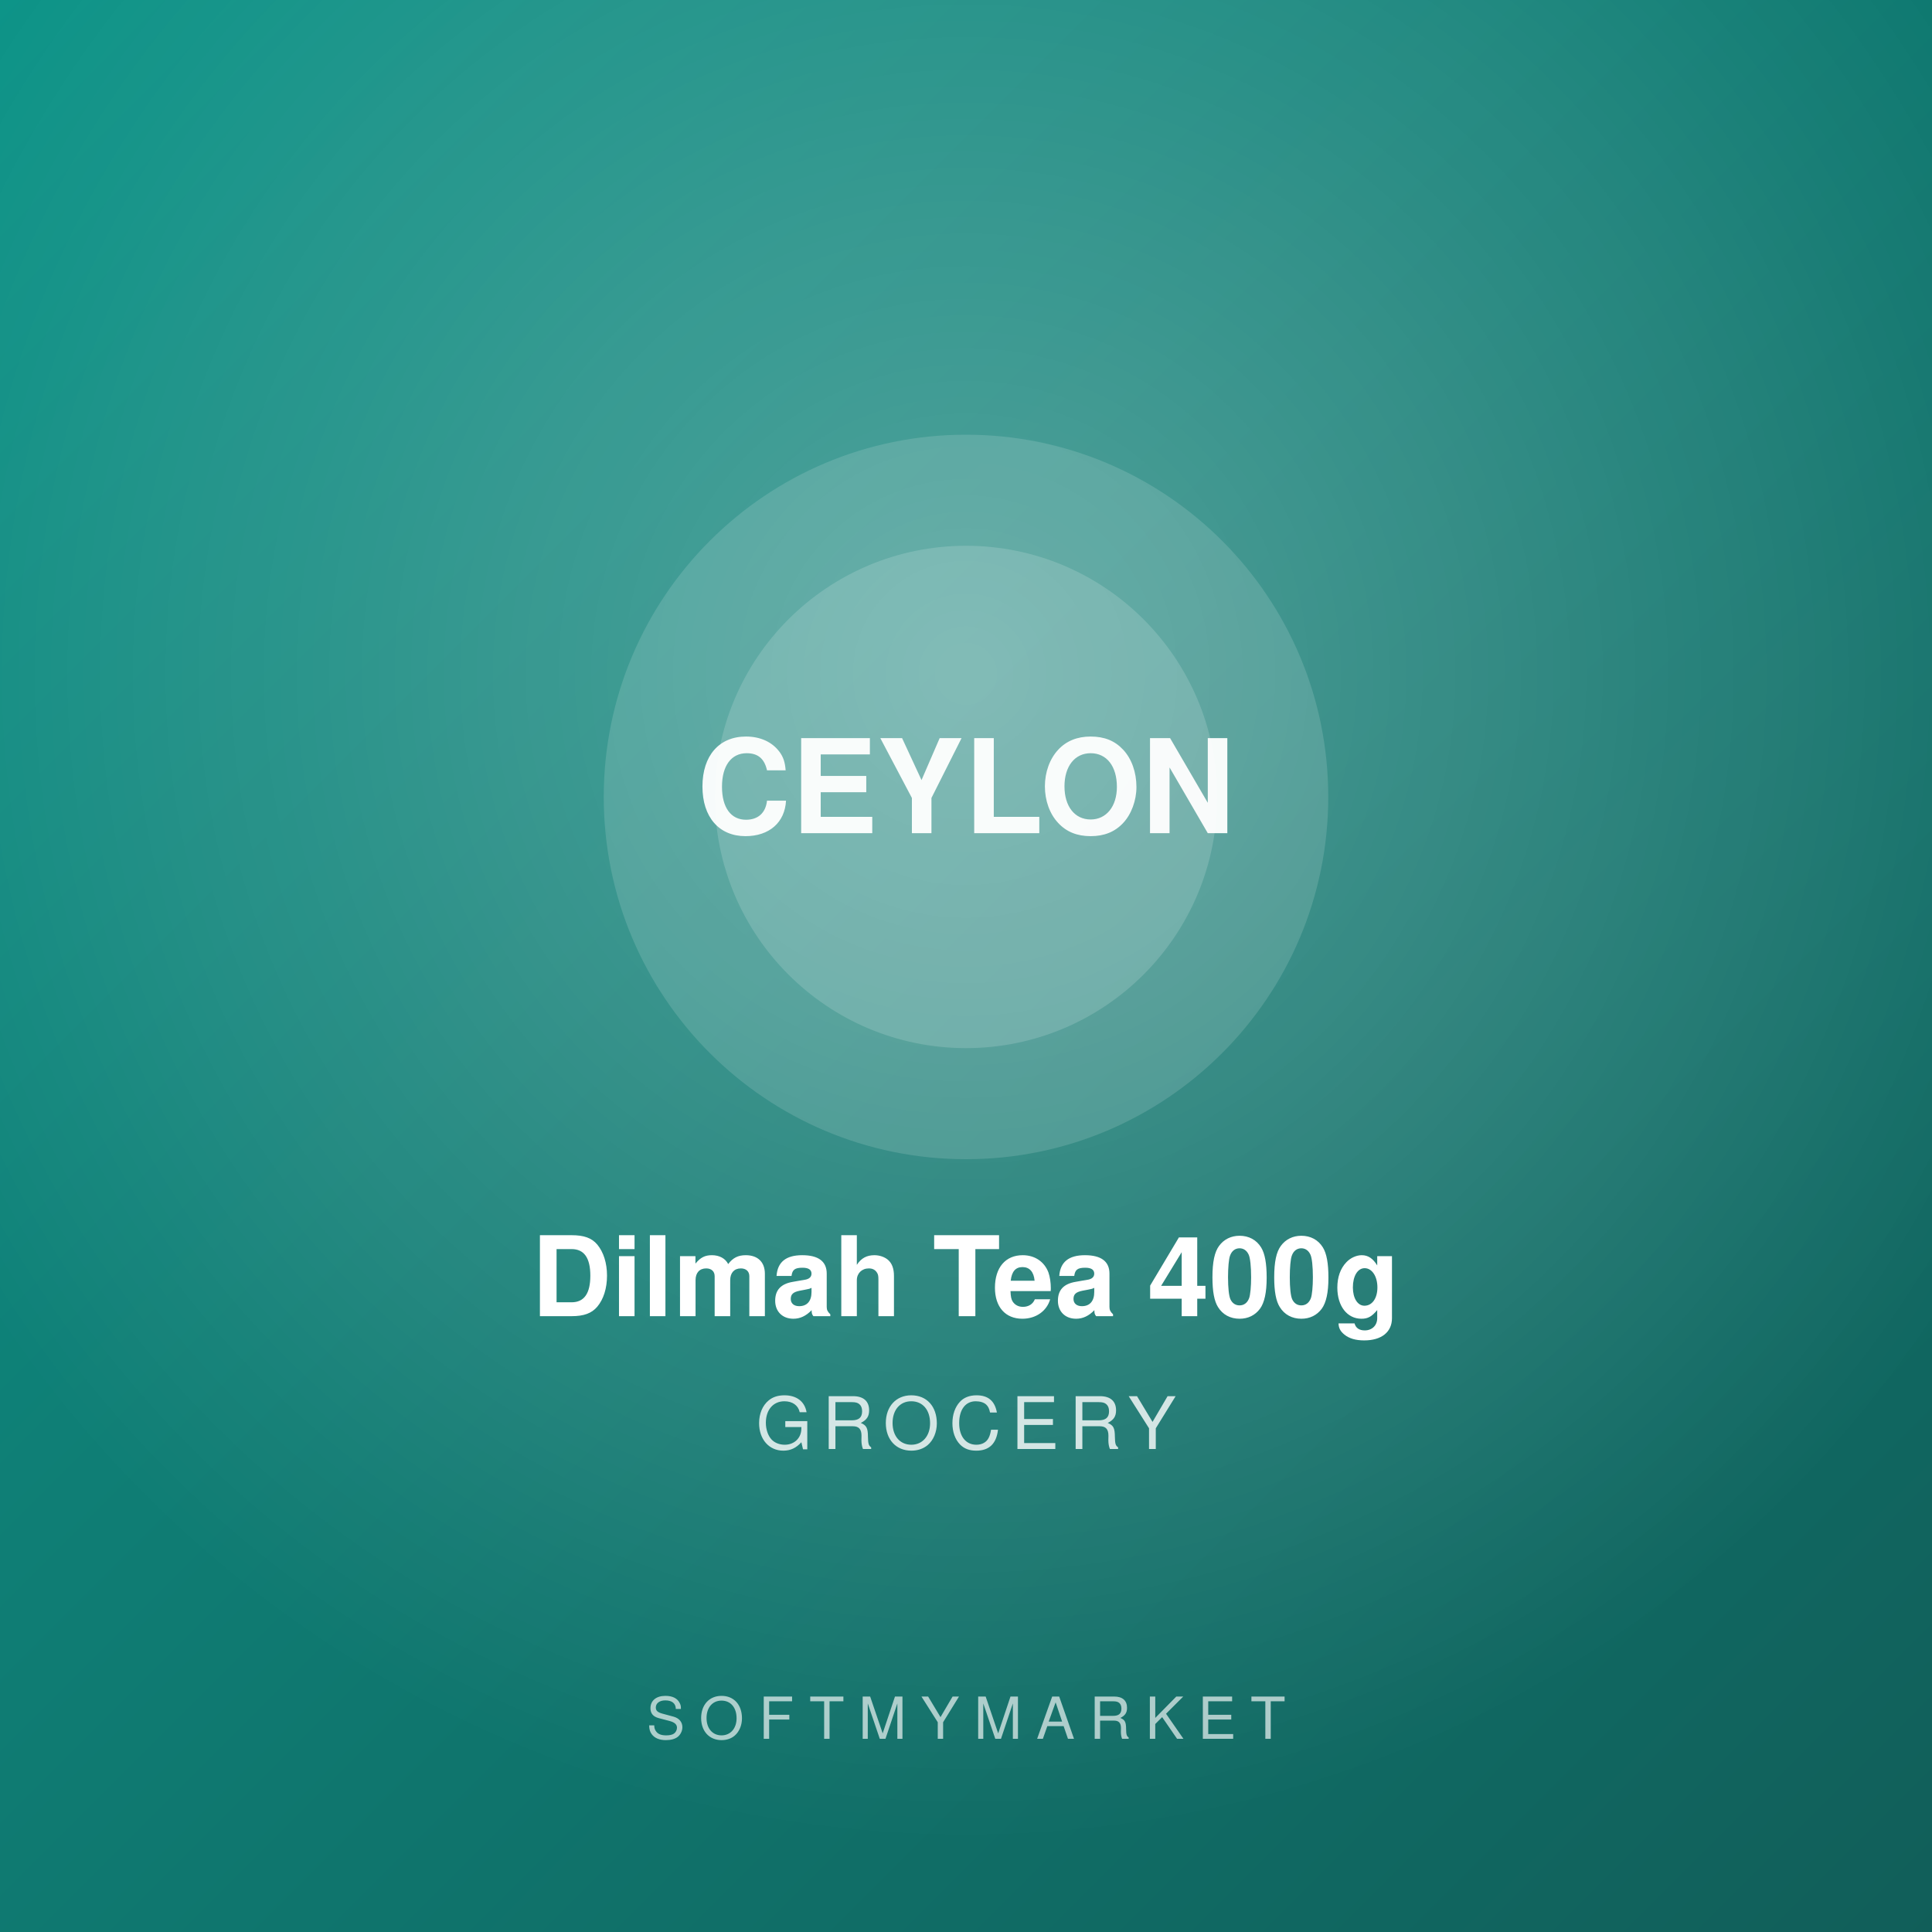
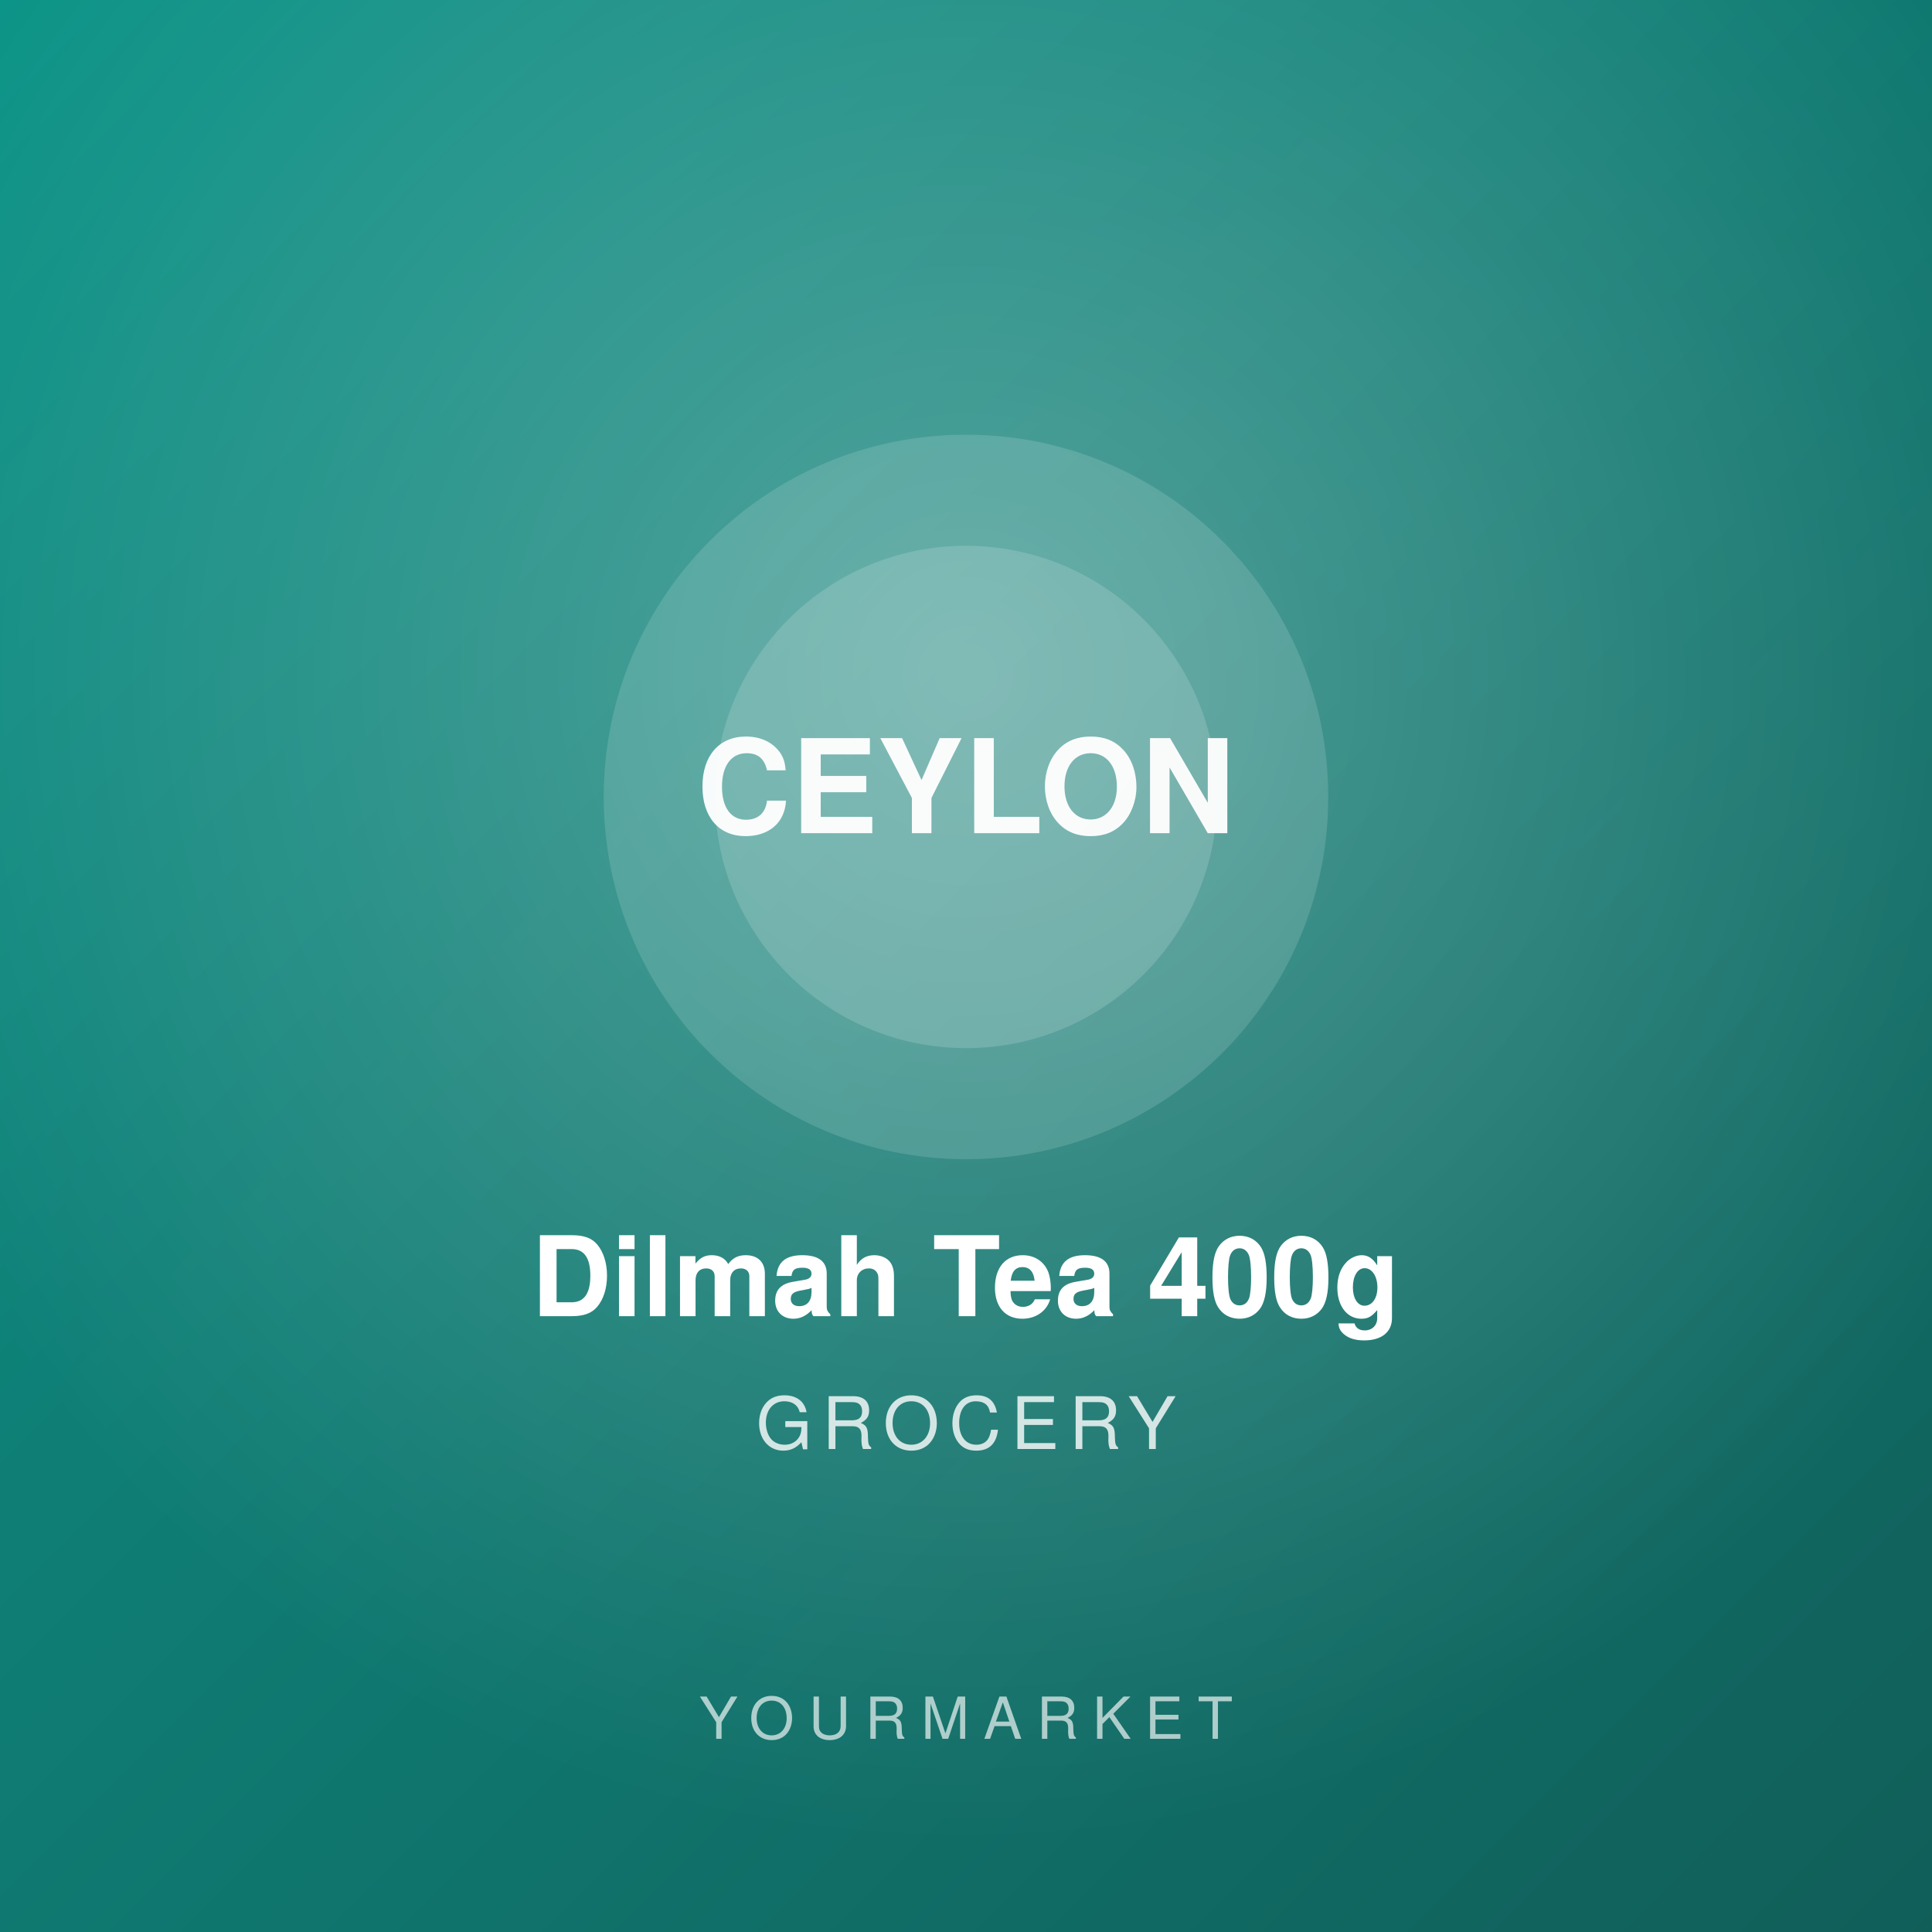
<svg xmlns="http://www.w3.org/2000/svg" viewBox="0 0 800 800" width="800" height="800" role="img" aria-label="Dilmah Tea 400g">
  <defs>
    <linearGradient id="g" x1="0" y1="0" x2="1" y2="1">
      <stop offset="0%" stop-color="#0d9488" />
      <stop offset="100%" stop-color="#115e59" />
    </linearGradient>
    <radialGradient id="glow" cx="0.5" cy="0.35" r="0.6">
      <stop offset="0%" stop-color="#ffffff" stop-opacity="0.28" />
      <stop offset="100%" stop-color="#ffffff" stop-opacity="0" />
    </radialGradient>
  </defs>
  <rect width="800" height="800" fill="url(#g)" />
  <rect width="800" height="800" fill="url(#glow)" />
  <circle cx="400" cy="330" r="150" fill="#ffffff" fill-opacity="0.14" />
  <circle cx="400" cy="330" r="104" fill="#ffffff" fill-opacity="0.16" />
  <text x="400" y="345" text-anchor="middle" font-family="Segoe UI, Helvetica, Arial, sans-serif" font-size="54" font-weight="700" fill="#ffffff" fill-opacity="0.95">CEYLON</text>
  <text x="400" y="545" text-anchor="middle" font-family="Segoe UI, Helvetica, Arial, sans-serif" font-size="46" font-weight="700" fill="#ffffff">Dilmah Tea 400g</text>
  <text x="400" y="600" text-anchor="middle" font-family="Segoe UI, Helvetica, Arial, sans-serif" font-size="30" letter-spacing="4" fill="#ffffff" fill-opacity="0.8">GROCERY</text>
-   <text x="400" y="720" text-anchor="middle" font-family="Segoe UI, Helvetica, Arial, sans-serif" font-size="24" letter-spacing="6" fill="#ffffff" fill-opacity="0.65">SOFTMYMARKET</text>
+   <text x="400" y="720" text-anchor="middle" font-family="Segoe UI, Helvetica, Arial, sans-serif" font-size="24" letter-spacing="6" fill="#ffffff" fill-opacity="0.65">YOURMARKET</text>
</svg>
